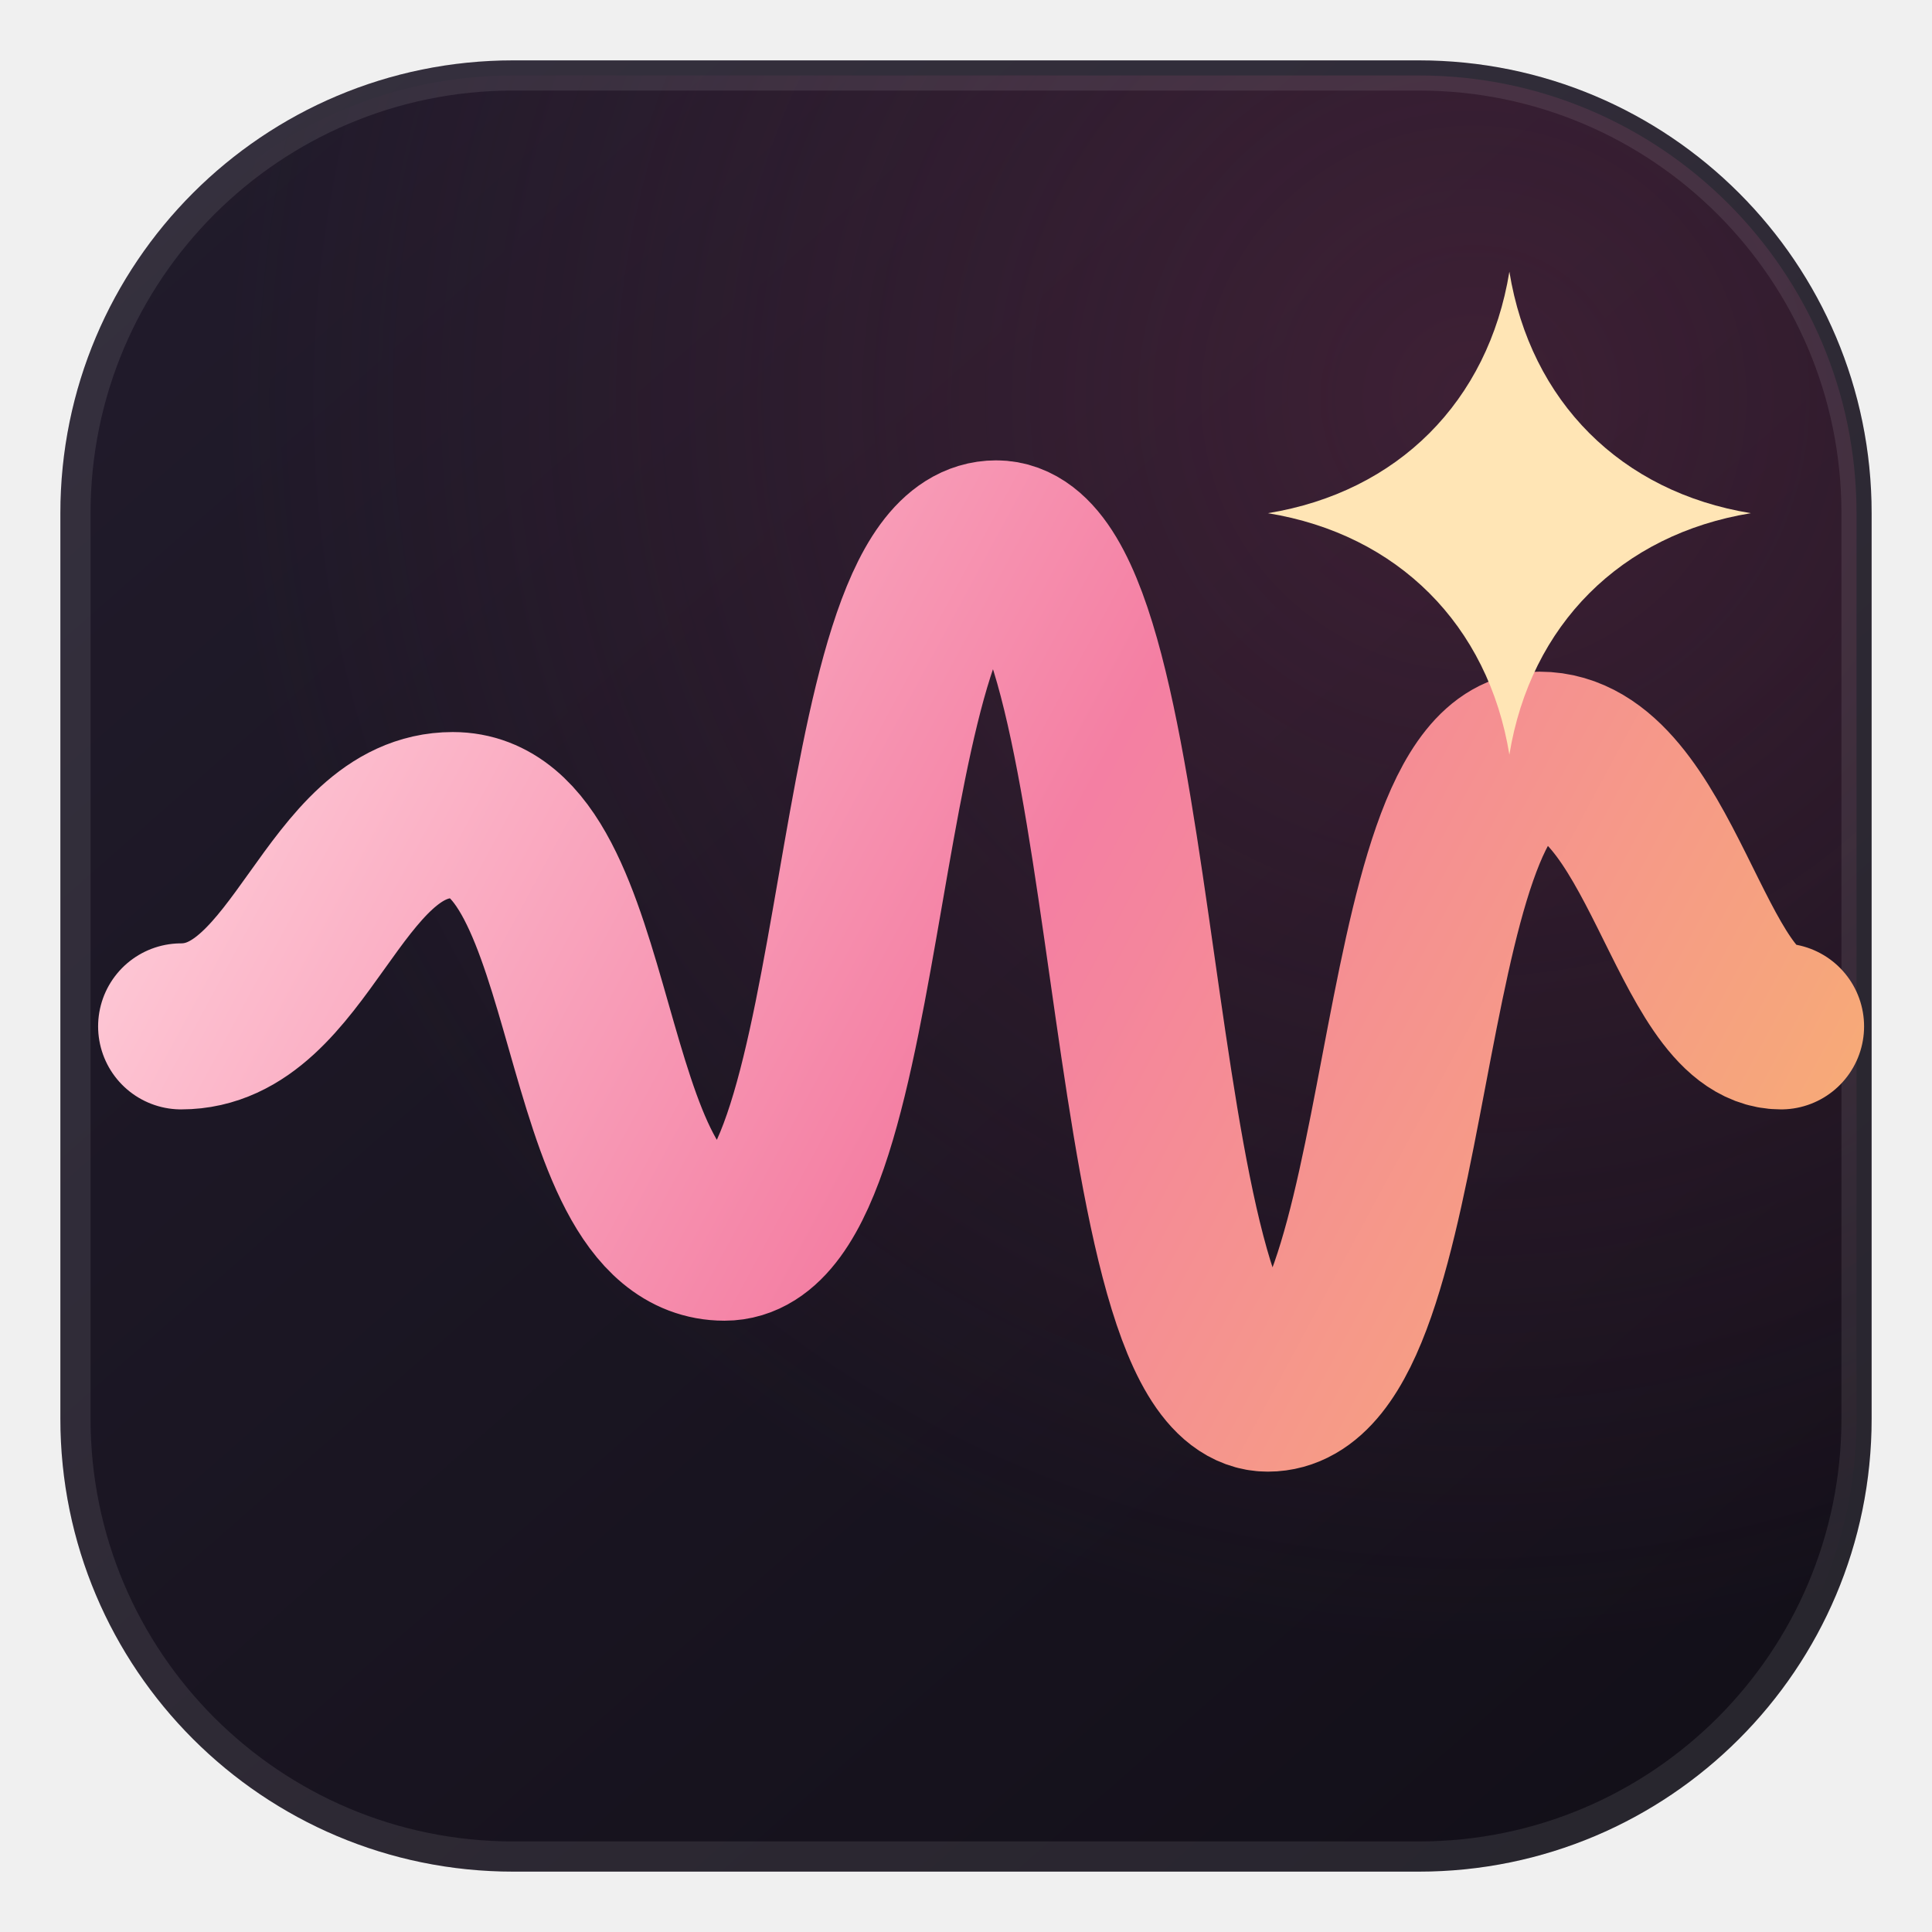
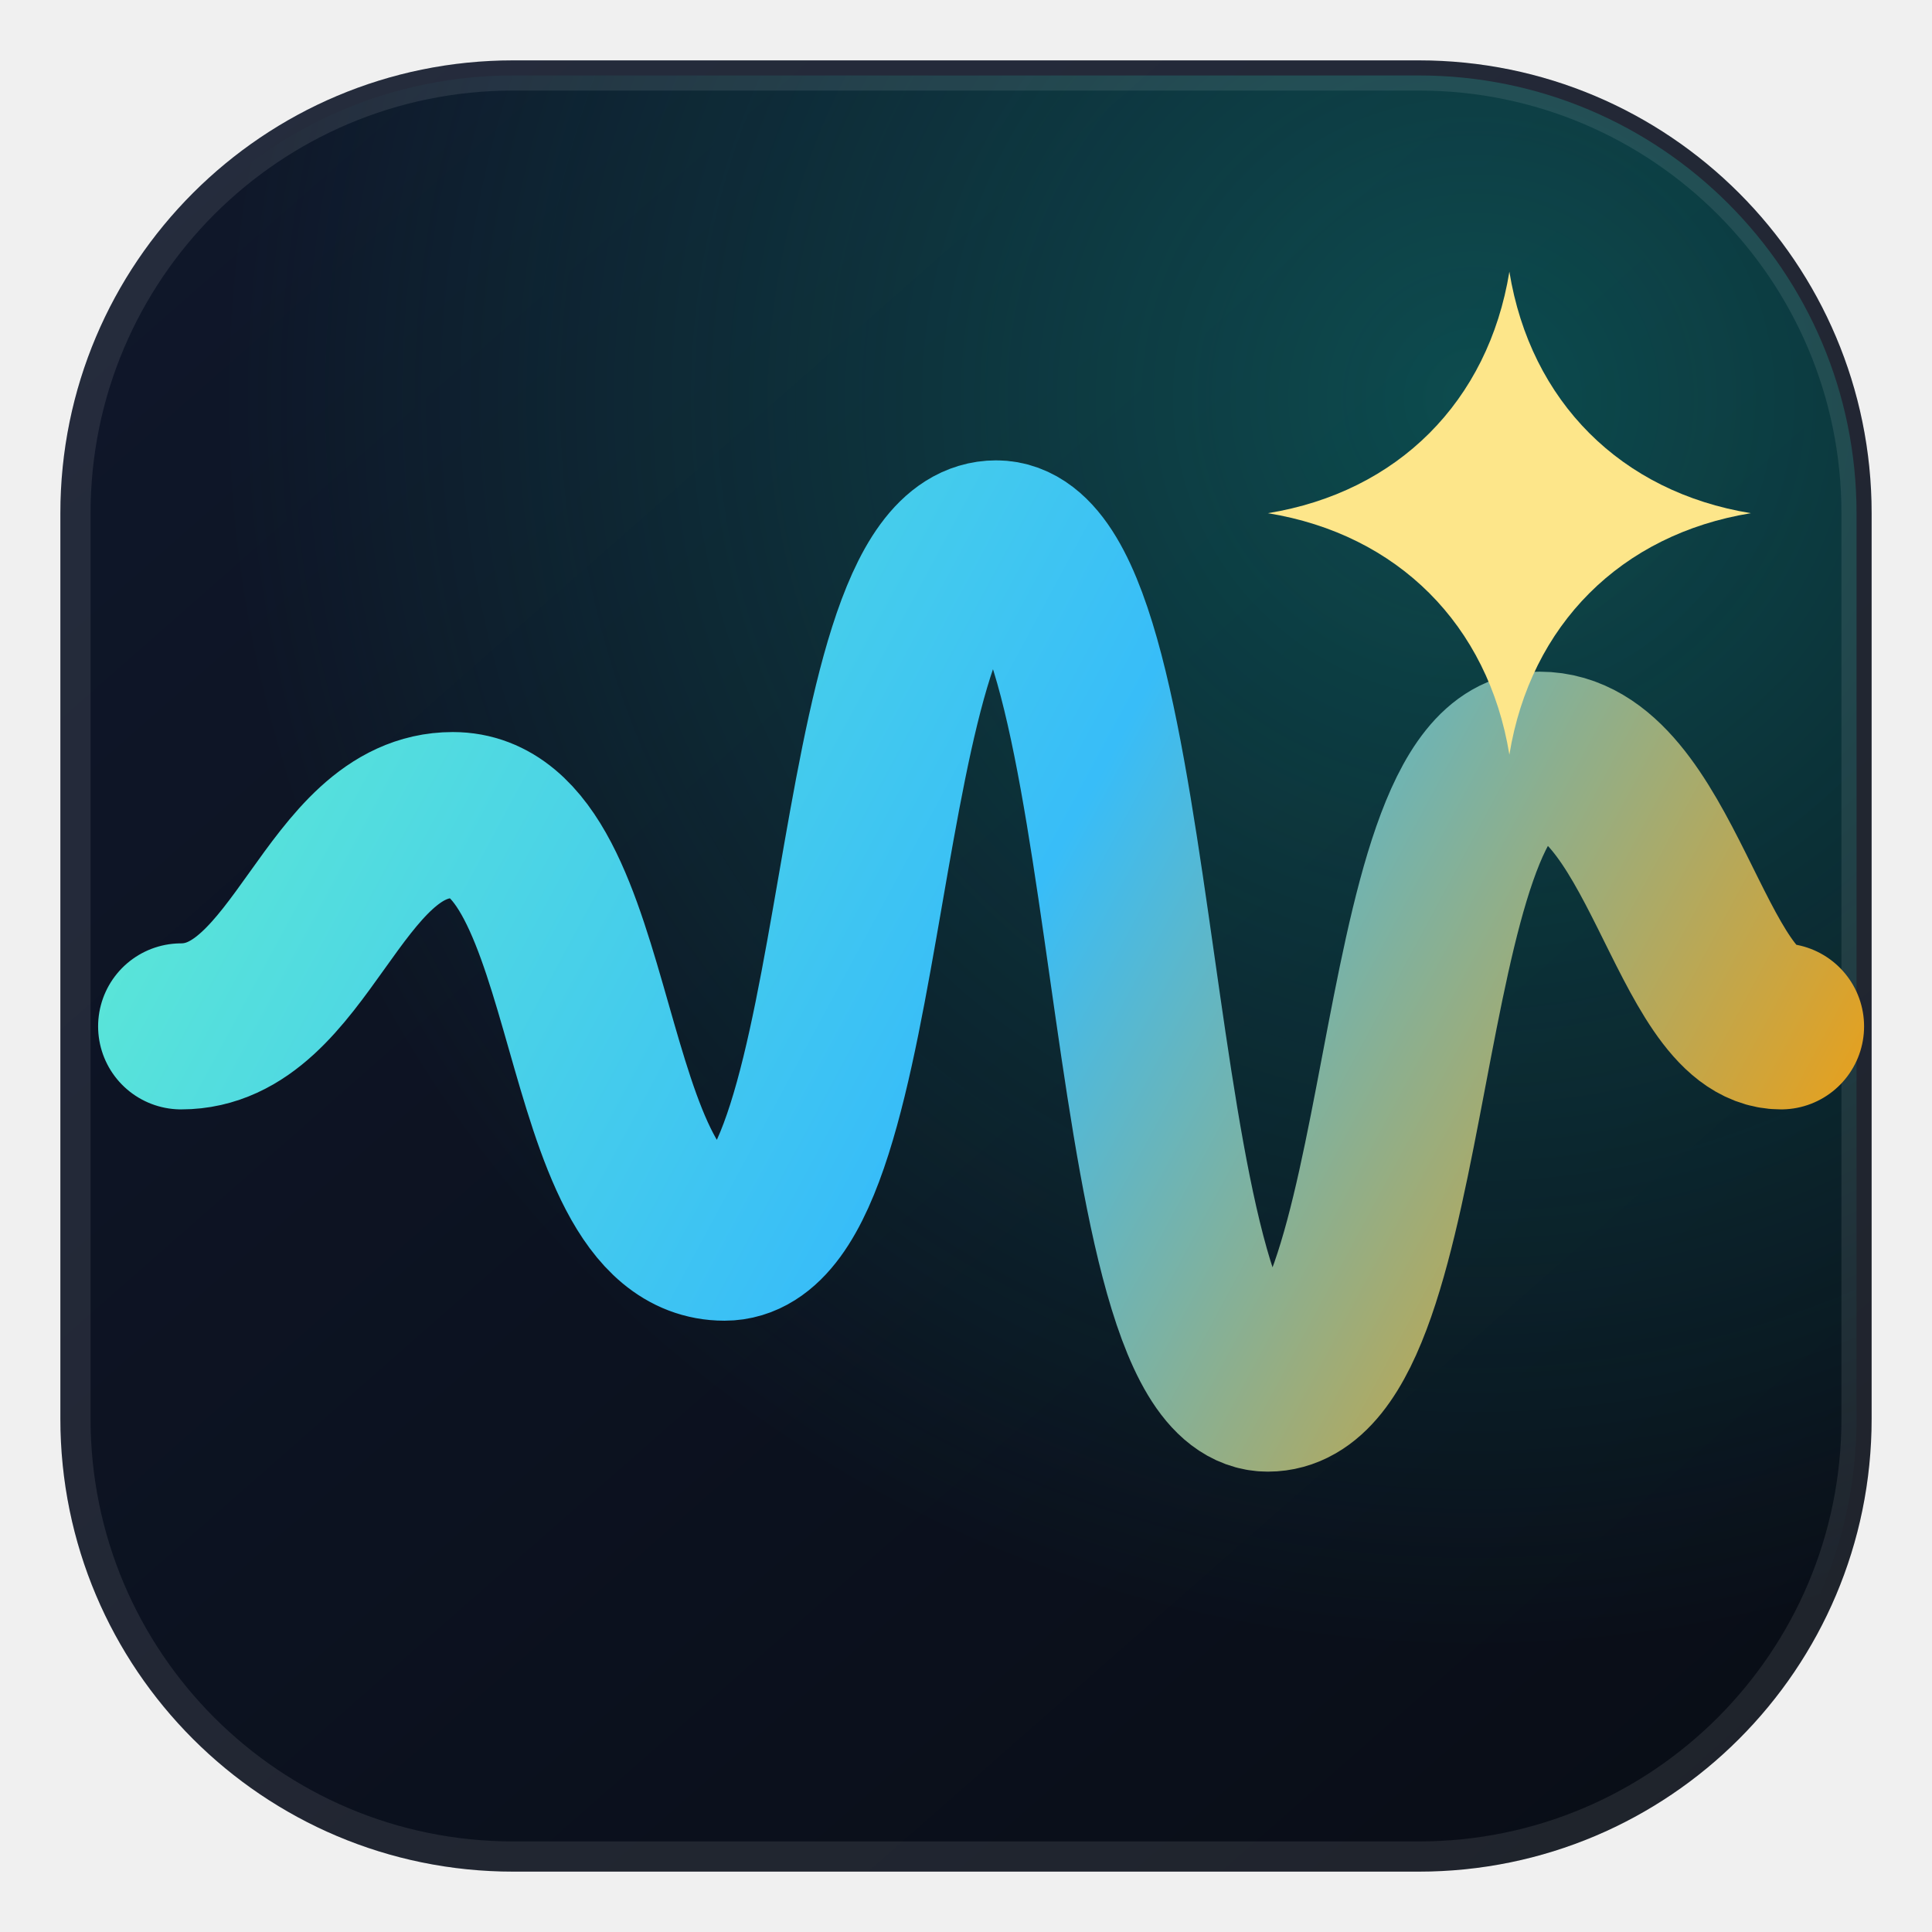
<svg xmlns="http://www.w3.org/2000/svg" width="512" height="512" viewBox="0 0 64 64" role="img" aria-labelledby="title description">
  <defs>
    <linearGradient id="tile" x1="7" y1="4" x2="58" y2="62" gradientUnits="userSpaceOnUse">
-       <stop stop-color="#211B2B" />
-       <stop offset="1" stop-color="#120F18" />
+       <stop stop-color="#0F172A" />
+       <stop offset="1" stop-color="#090D16" />
    </linearGradient>
    <radialGradient id="warmth" cx="0" cy="0" r="1" gradientTransform="translate(49 13) rotate(132) scale(42)" gradientUnits="userSpaceOnUse">
-       <stop stop-color="#6A2D4C" stop-opacity="0.44" />
-       <stop offset="1" stop-color="#6A2D4C" stop-opacity="0" />
+       <stop stop-color="#0D9488" stop-opacity="0.44" />
+       <stop offset="1" stop-color="#0D9488" stop-opacity="0" />
    </radialGradient>
    <linearGradient id="voice" x1="7" y1="18" x2="59" y2="46" gradientUnits="userSpaceOnUse">
-       <stop stop-color="#FFD0DB" />
-       <stop offset="0.5" stop-color="#F47FA3" />
-       <stop offset="1" stop-color="#F7AE73" />
+       <stop stop-color="#5EEAD4" />
+       <stop offset="0.5" stop-color="#38BDF8" />
+       <stop offset="1" stop-color="#F59E0B" />
    </linearGradient>
  </defs>
  <rect x="2" y="2" width="60" height="60" rx="15" fill="url(#tile)" />
  <rect x="2.5" y="2.5" width="59" height="59" rx="14.5" fill="url(#warmth)" stroke="#FFFFFF" stroke-opacity="0.09" />
  <path d="M6 34c4 0 5-7 9-7 5 0 4 14 9 14 5 0 4-23 9-23s4 28 9 28 4-21 9-21c4 0 5 9 8 9" fill="none" stroke="url(#voice)" stroke-width="5.5" stroke-linecap="round" stroke-linejoin="round" />
-   <path d="M50 9c.7 4.3 3.7 7.3 8 8-4.3.7-7.3 3.7-8 8-.7-4.3-3.7-7.3-8-8 4.3-.7 7.3-3.7 8-8Z" fill="#FFE5B5" />
+   <path d="M50 9c.7 4.3 3.7 7.3 8 8-4.3.7-7.3 3.7-8 8-.7-4.3-3.7-7.3-8-8 4.3-.7 7.3-3.7 8-8Z" fill="#FDE68A" />
</svg>
